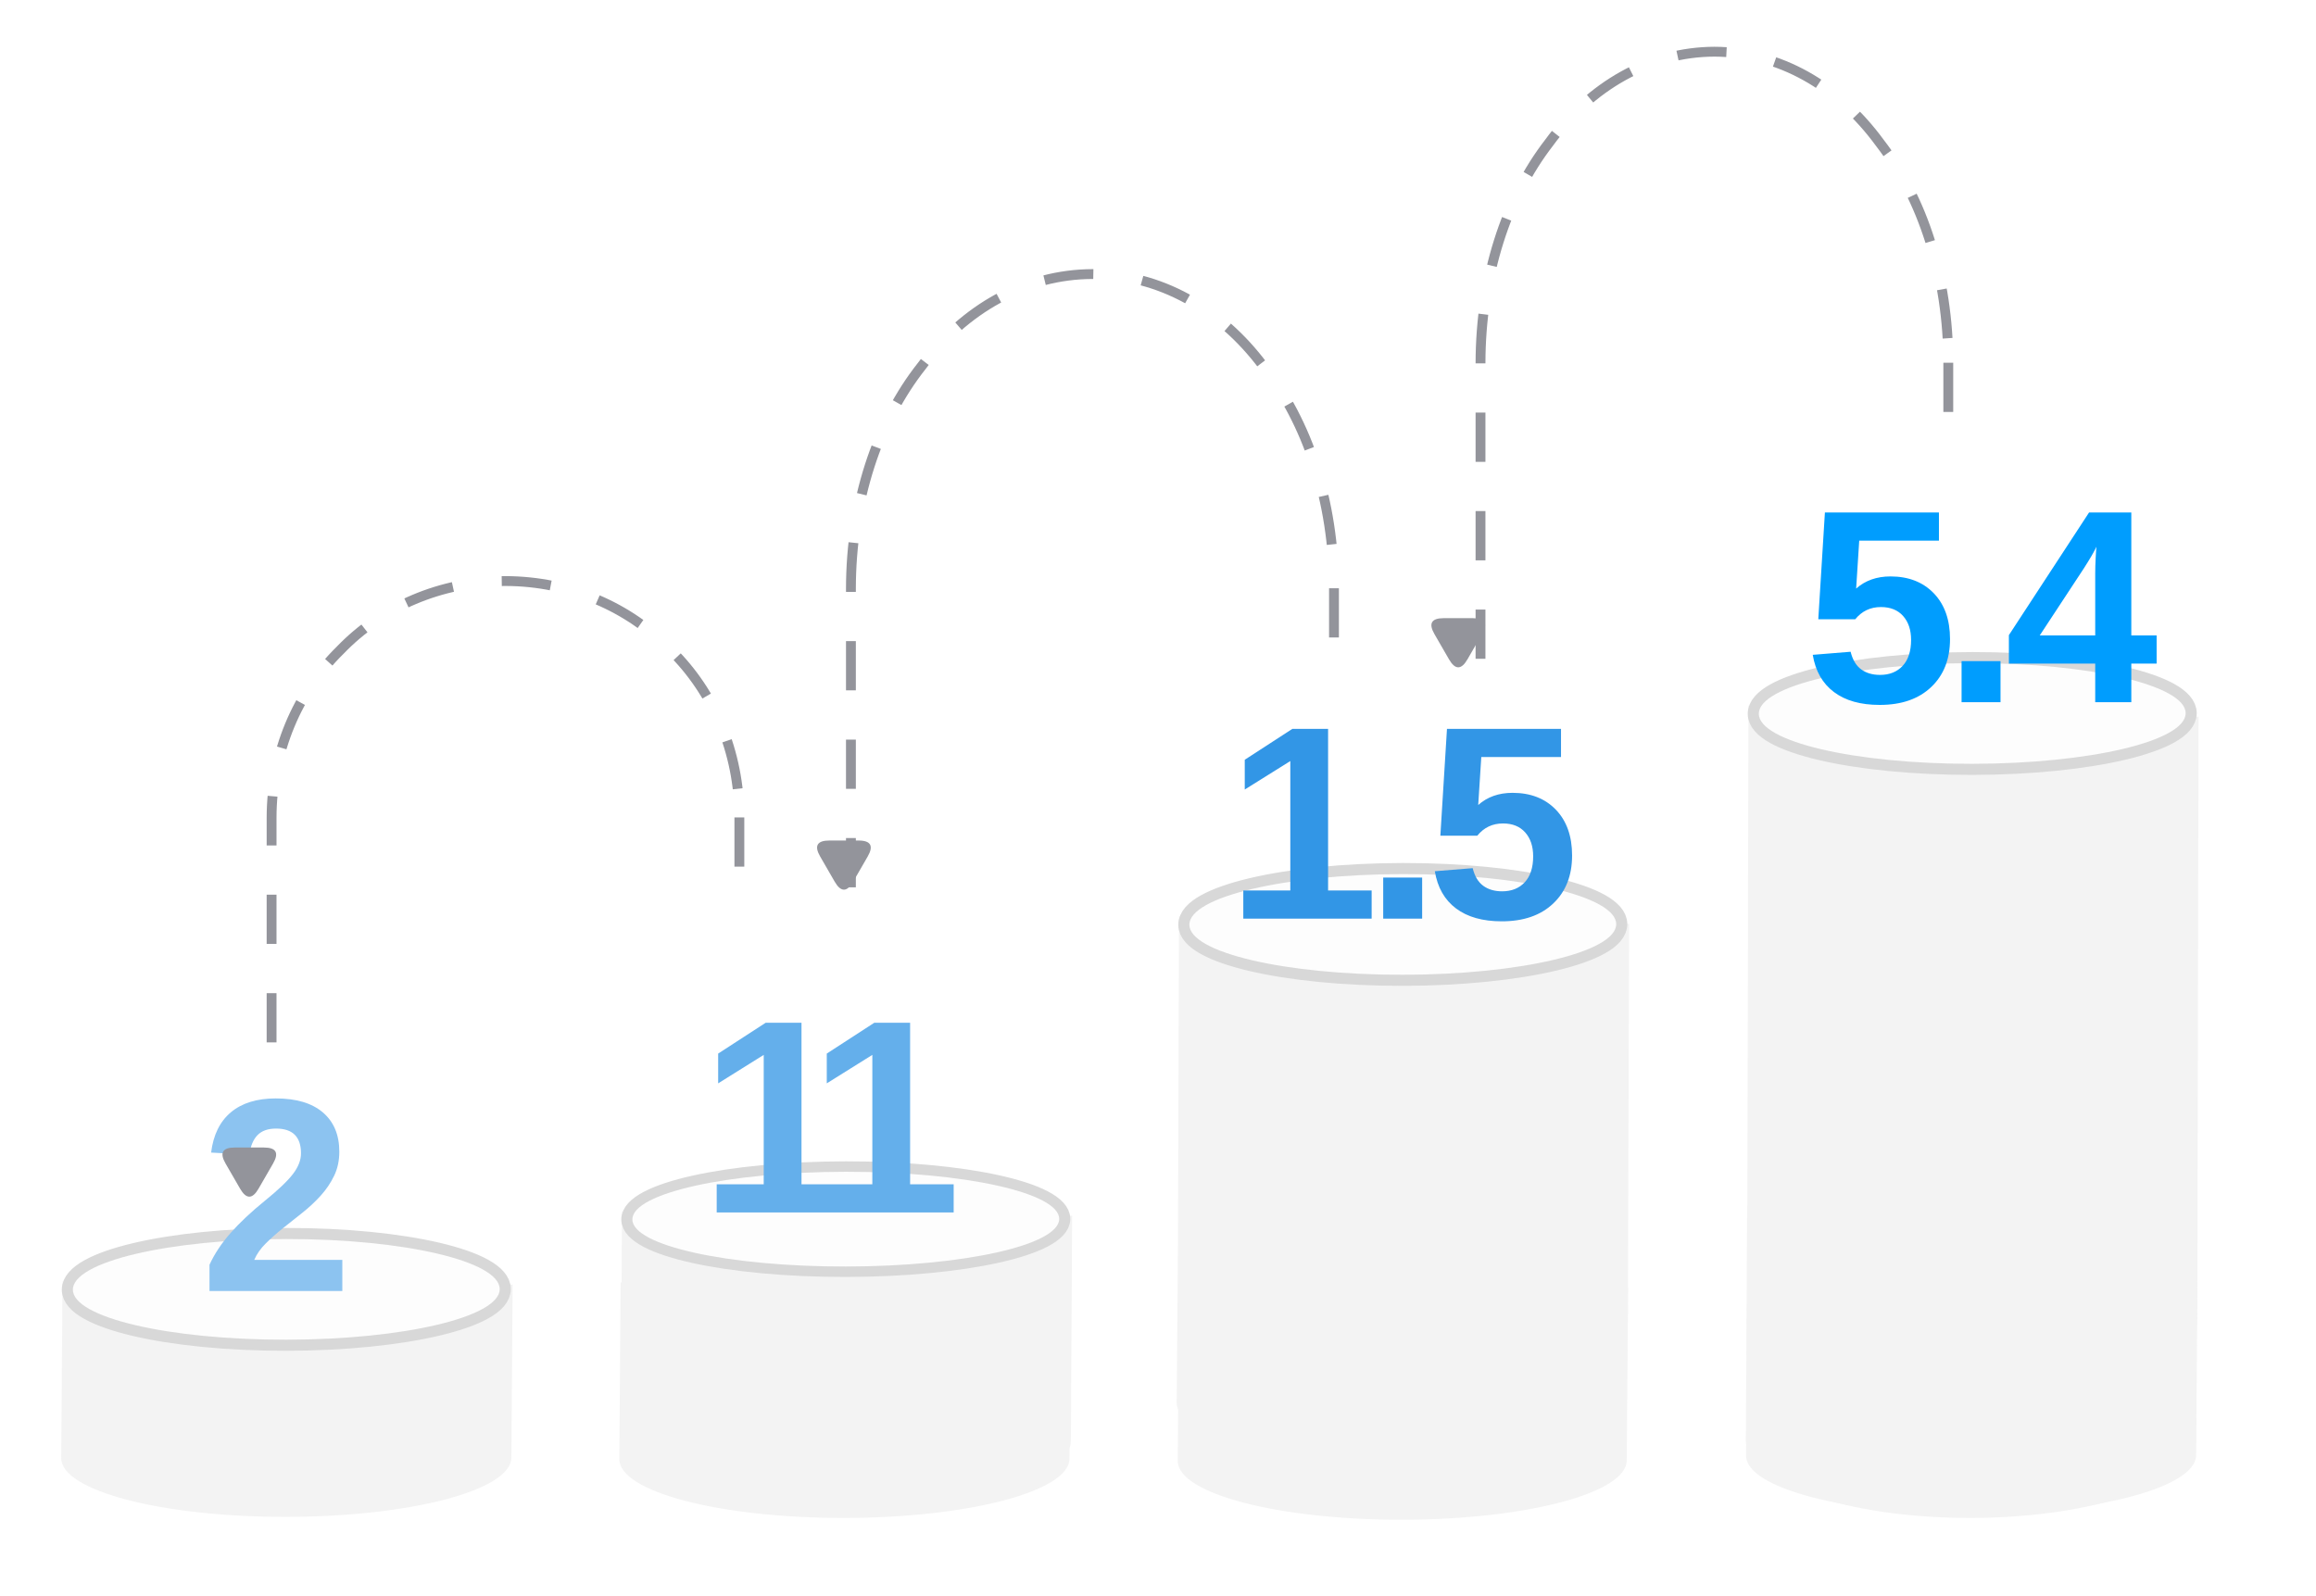
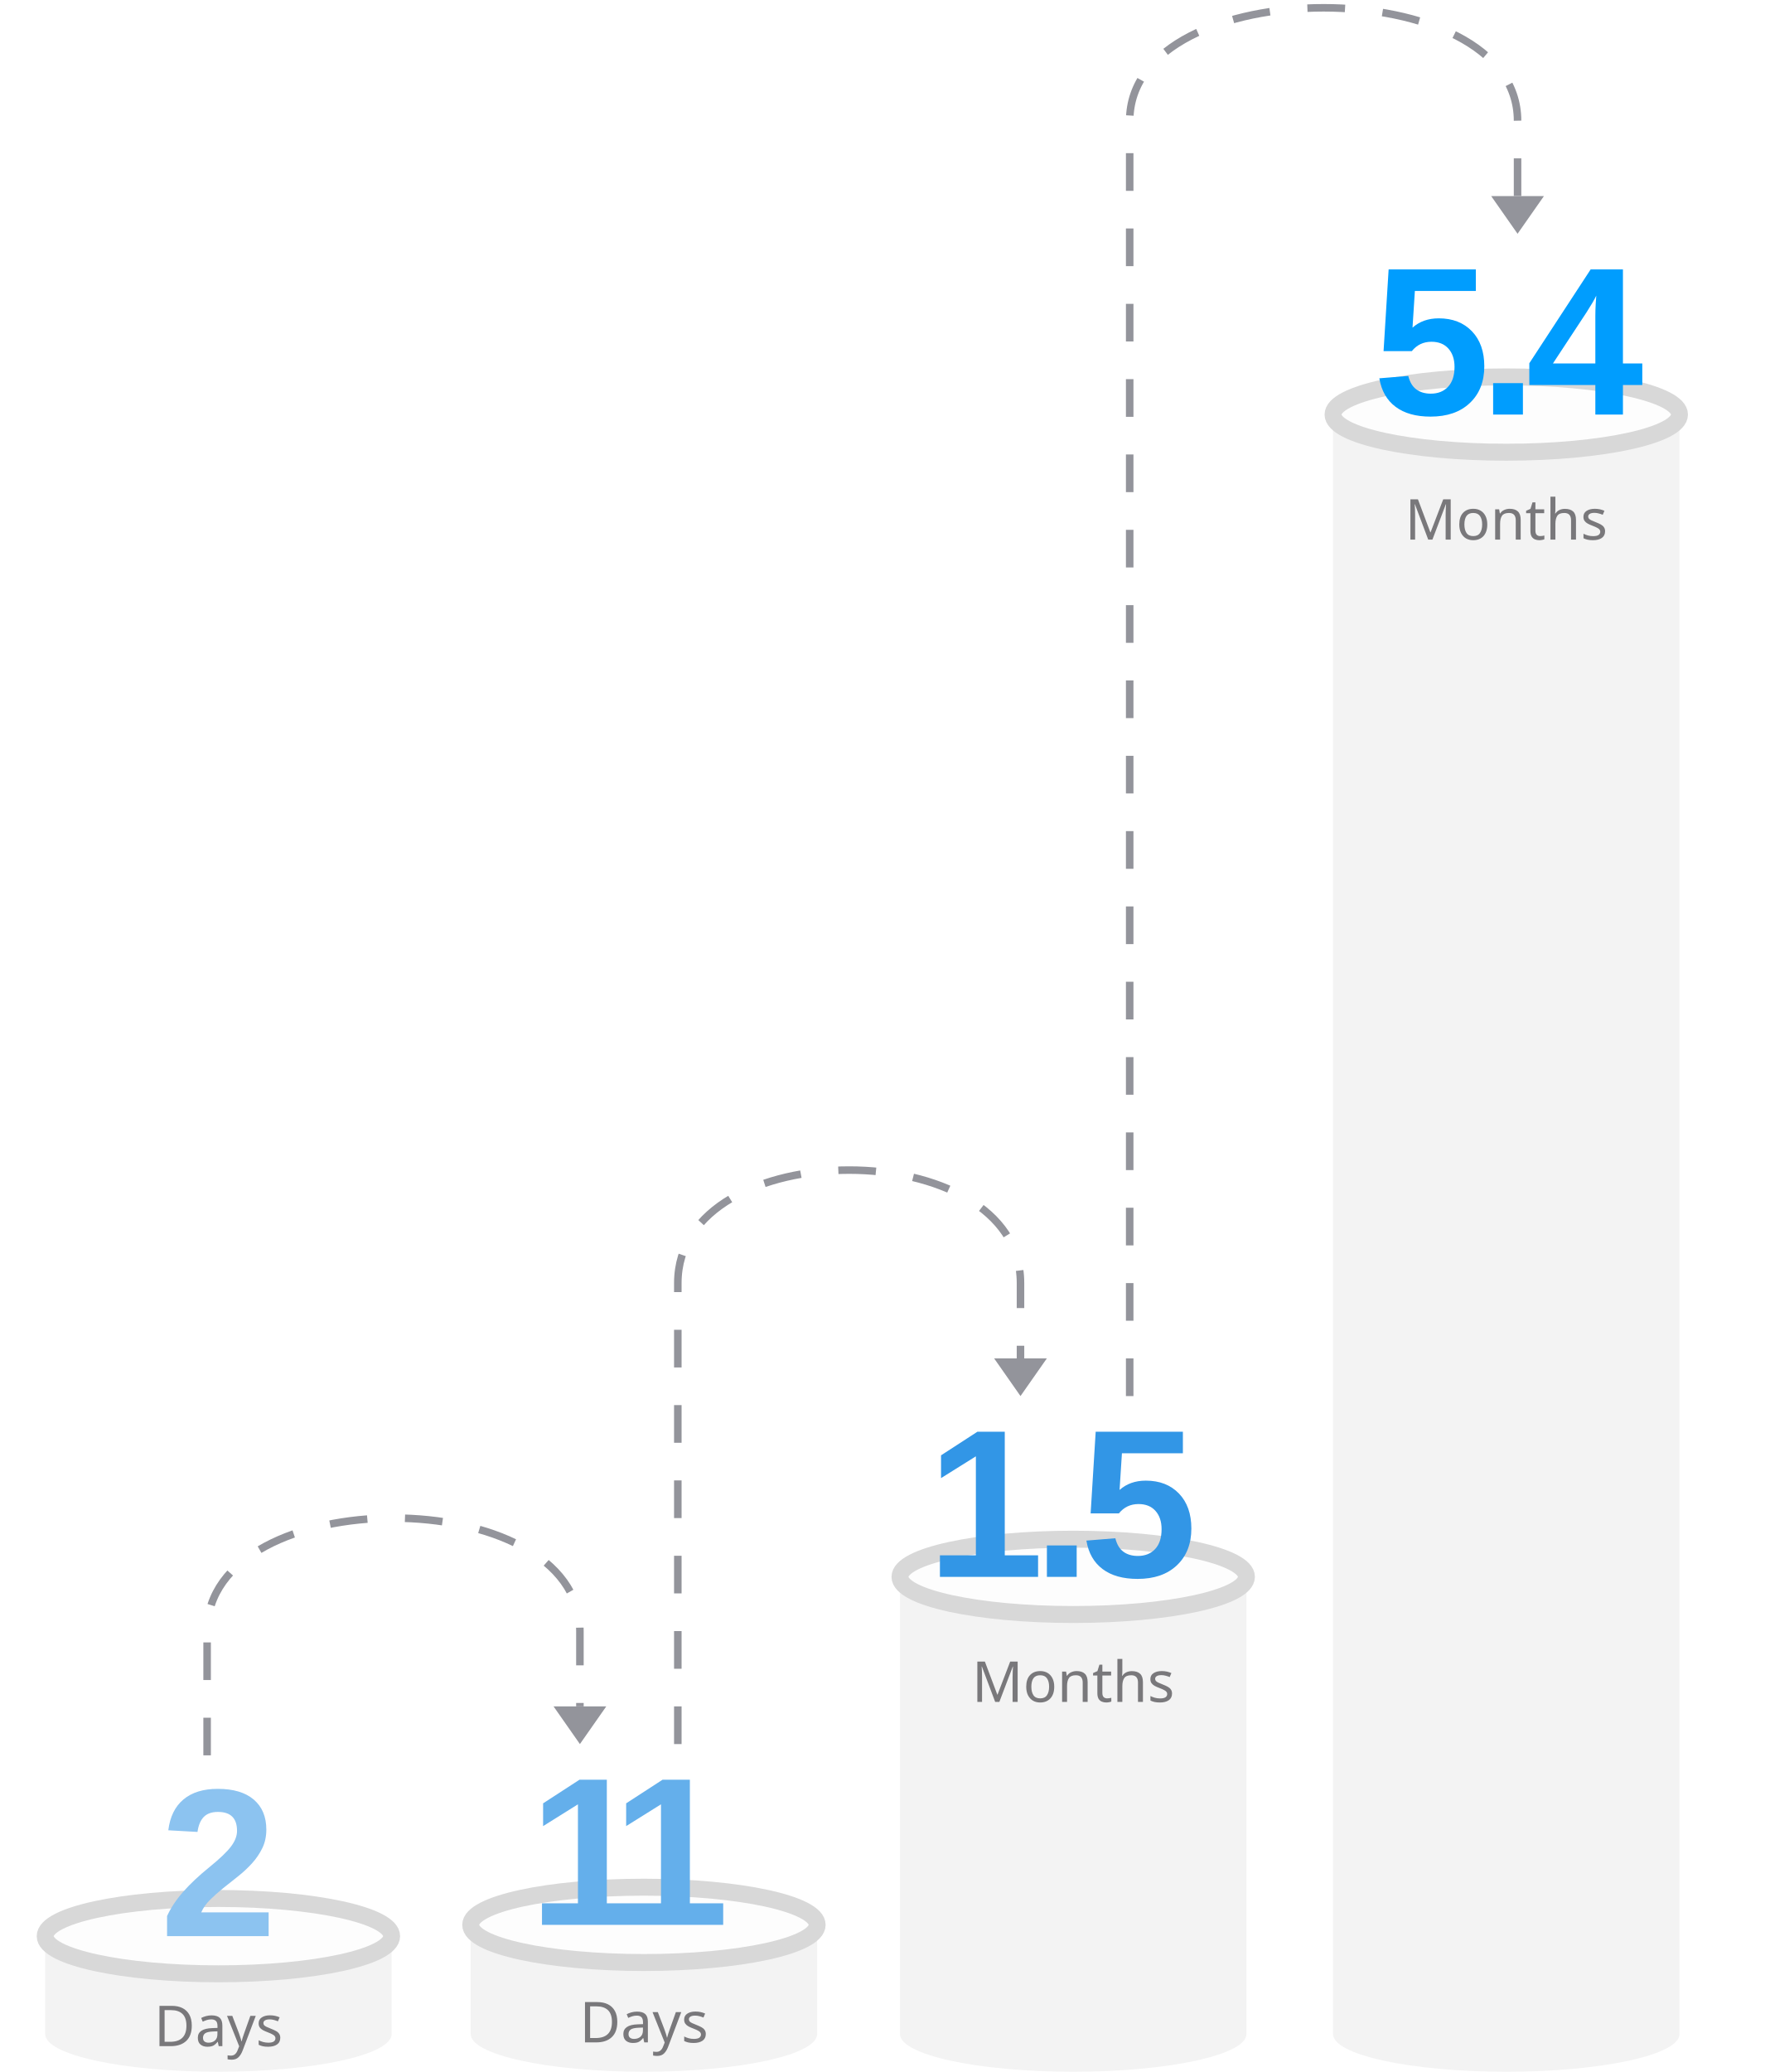
- <svg xmlns="http://www.w3.org/2000/svg" xmlns:ns1="https://boxy-svg.com" viewBox="10 82 470 324" width="434px" height="299px">
-   <defs>
-     <ns1:guide x="170.632" y="610.015" angle="90" />
-     <ns1:export>
-       <ns1:file format="svg" />
-     </ns1:export>
-     <ns1:guide x="266.156" y="591.196" angle="90" />
-     <ns1:guide x="316.896" y="390.357" angle="90" />
-     <ns1:guide x="379.001" y="-57.685" angle="90" />
-     <ns1:guide x="96.892" y="569.097" angle="90" />
-     <ns1:guide x="248.999" y="339.342" angle="0" />
-   </defs>
-   <g transform="matrix(1, 0, 0, 1, -0.258003, -15.39811)" style="">
-     <path style="fill: rgb(243, 243, 243); paint-order: fill; fill-rule: nonzero;" d="M 113.959 392.926 C 113.958 392.993 113.951 393.059 113.938 393.122 C 113.947 393.219 113.951 393.316 113.951 393.413 C 113.951 400.031 93.49 405.422 68.25 405.455 C 43.01 405.486 22.549 400.148 22.549 393.529 C 22.549 393.441 22.552 393.353 22.56 393.267 L 22.549 393.266 L 22.806 357.624 L 114.209 358.284 L 113.959 392.926 Z" />
-     <rect style="fill: rgb(255, 255, 255); transform-box: fill-box; transform-origin: 50% 50%; visibility: hidden;" height="67.604" transform="matrix(1, -0.000006, 0.000006, 1, 14.86012, -19.71617)" x="28.922" y="316.397" width="42.581" />
-     <ellipse style="stroke: rgb(216, 216, 216); paint-order: stroke; fill: rgb(253, 253, 253); stroke-width: 4.5px;" cx="68.25" cy="359.249" rx="43.336" ry="10.223" transform="matrix(0.999999, -0.001276, 0, 1.000001, 0, 0.087081)" />
-   </g>
-   <text style="fill: rgb(140, 195, 240); font-family: Arial; font-size: 56px; font-weight: 700; text-transform: capitalize; white-space: pre;" x="50.461" y="344.181">2</text>
-   <g transform="matrix(1, 0, 0, 1, 98.12574, 7.48779)" style="visibility: hidden;">
-     <path style="fill: rgb(243, 243, 243); paint-order: fill; fill-rule: nonzero;" transform="matrix(-0.007216, 0.999974, -0.999974, -0.007216, 478.9757, 148.2949)" d="M 198.749 363.471 H 216.57 A 17.822 45.699 0 0 1 234.392 409.17 V 409.17 A 17.822 45.699 0 0 1 216.57 454.868 H 198.749 A 0 0 0 0 1 198.749 454.868 V 363.471 A 0 0 0 0 1 198.749 363.471 Z" ns1:shape="rect 198.749 363.471 35.643 91.397 0 0 0 0 90 90 0 90 90 0 0 0 2@1e23a3a0" />
-     <ellipse style="stroke: rgb(216, 216, 216); paint-order: stroke; fill: rgb(253, 253, 253); stroke-width: 4.5px;" cx="68.25" cy="354.062" rx="45.701" ry="10.223" />
-   </g>
-   <path style="fill: rgb(243, 243, 243); paint-order: fill; fill-rule: nonzero; stroke-width: 1;" d="M 340.186 378.105 C 340.185 378.172 340.178 378.238 340.165 378.301 C 340.174 378.398 340.178 378.495 340.178 378.592 C 340.178 385.21 319.771 390.601 294.598 390.634 C 269.424 390.665 249.017 385.327 249.017 378.708 C 249.017 378.62 249.02 378.532 249.028 378.446 L 249.017 378.445 L 249.274 342.803 L 340.436 343.463 L 340.186 378.105 Z" />
-   <g transform="matrix(1, 0, 0, 0.94116, 113.353, -8.52202)" style="">
-     <path style="fill: rgb(243, 243, 243); paint-order: fill; fill-rule: nonzero;" d="M 113.959 406.242 C 113.958 406.334 113.951 406.425 113.938 406.512 C 113.947 406.646 113.951 406.779 113.951 406.912 C 113.951 407.512 113.862 408.104 113.69 408.688 L 113.678 410.415 C 113.677 410.486 113.67 410.556 113.657 410.623 C 113.666 410.726 113.67 410.829 113.67 410.932 C 113.67 417.964 93.209 423.692 67.969 423.727 C 42.729 423.76 22.268 418.088 22.268 411.055 C 22.268 410.962 22.271 410.868 22.279 410.777 L 22.268 410.776 L 22.525 372.906 L 22.726 372.908 L 22.806 357.624 L 114.209 358.532 Z" />
-     <ellipse style="stroke: rgb(216, 216, 216); paint-order: stroke; fill: rgb(253, 253, 253); stroke-width: 4.5px;" cx="68.25" cy="359.249" rx="43.336" ry="10.223" transform="matrix(0.999999, -0.001276, 0, 1.000001, 0, 0.087081)" />
-   </g>
-   <g transform="matrix(1, 0, 0, 1, 226.4579, -89.51311)" style="">
-     <path style="fill: rgb(243, 243, 243); paint-order: fill; fill-rule: nonzero;" d="M 113.959 438.355 C 113.958 438.508 113.951 438.659 113.938 438.803 C 113.947 439.025 113.951 439.246 113.951 439.469 C 113.951 440.027 113.923 440.581 113.868 441.131 L 113.749 455.963 C 113.748 456.023 113.741 456.082 113.728 456.138 C 113.737 456.225 113.741 456.312 113.741 456.399 C 113.741 462.336 93.28 467.171 68.04 467.201 C 42.8 467.229 22.339 462.44 22.339 456.503 C 22.339 456.424 22.342 456.346 22.35 456.268 L 22.339 456.267 L 22.596 424.343 L 22.806 357.624 L 114.209 359.134 L 113.959 438.355 Z" />
-     <ellipse style="stroke: rgb(216, 216, 216); paint-order: stroke; fill: rgb(253, 253, 253); stroke-width: 4.5px;" cx="68.25" cy="359.249" rx="43.336" ry="10.223" transform="matrix(0.999999, -0.001276, 0, 1.000001, 0, 0.087081)" />
-   </g>
-   <g transform="matrix(1, 0, 0, 1, 342.0881, -132.3532)" style="">
-     <path style="fill: rgb(243, 243, 243); paint-order: fill; fill-rule: nonzero;" d="M 113.959 479.246 C 113.958 479.477 113.951 479.703 113.938 479.921 C 113.947 480.256 113.951 480.589 113.951 480.923 C 113.951 481.998 113.905 483.064 113.816 484.119 L 113.697 506.01 C 113.696 506.099 113.689 506.186 113.676 506.27 C 113.685 506.399 113.689 506.527 113.689 506.656 C 113.689 515.433 93.228 522.582 67.988 522.626 C 42.748 522.667 22.287 515.588 22.287 506.81 C 22.287 506.693 22.29 506.576 22.298 506.462 L 22.287 506.461 L 22.544 459.193 L 22.593 459.193 L 22.806 357.624 L 114.209 359.898 Z" />
-     <ellipse style="stroke: rgb(216, 216, 216); paint-order: stroke; fill: rgb(253, 253, 253); stroke-width: 4.5px;" cx="68.25" cy="359.249" rx="43.336" ry="10.223" transform="matrix(0.999999, -0.001276, 0, 1.000001, 0, 0.087081)" />
-     <path style="fill: rgb(243, 243, 243); paint-order: fill; fill-rule: nonzero; stroke-width: 1;" d="M 113.725 509.373 C 113.724 509.44 113.717 509.505 113.704 509.568 C 113.713 509.665 113.717 509.762 113.717 509.859 C 113.717 516.461 93.259 521.84 68.024 521.873 C 42.787 521.904 22.33 516.578 22.33 509.974 C 22.33 509.887 22.333 509.799 22.341 509.713 L 22.33 509.712 L 22.588 474.152 L 113.976 474.81 L 113.725 509.373 Z" />
-   </g>
-   <rect style="fill: rgb(255, 255, 255); stroke-width: 1; transform-origin: 74.876px 350.199px; visibility: hidden;" height="67.604" transform="matrix(1, -0.000006, 0.000006, 1, 107.7283, -52.37258)" x="43.127" y="316.397" width="63.496" />
-   <text style="fill: rgb(100, 175, 235); font-family: Arial; font-size: 56px; font-weight: 700; letter-spacing: -6px; text-transform: capitalize; white-space: pre;" x="151.858" y="328.23">11</text>
-   <rect style="fill: rgb(255, 255, 255); stroke-width: 1; transform-origin: 94.871px 350.199px; visibility: hidden;" height="67.604" transform="matrix(1, -0.000006, 0.000006, 1, 200.4547, -113.7649)" x="54.644" y="316.397" width="80.452" />
-   <text style="fill: rgb(50, 150, 230); font-family: Arial; font-size: 56px; font-weight: 700; letter-spacing: -3px; text-transform: capitalize; white-space: pre;" x="258.788" y="268.558">1.5</text>
-   <rect style="fill: rgb(255, 255, 255); stroke-width: 1; transform-origin: 94.871px 350.199px; visibility: hidden;" height="67.604" transform="matrix(1, -0.000006, 0.000006, 1, 315.6406, -156.8596)" x="54.644" y="316.397" width="80.452" />
-   <text style="fill: rgb(0, 157, 254); font-family: Arial; font-size: 56px; font-weight: 700; letter-spacing: -3px; text-transform: capitalize; white-space: pre;" x="376.236" y="224.61">5.4</text>
-   <text style="fill: rgb(121, 120, 123); font-family: &quot;Arial Black&quot;; font-size: 15px; text-transform: uppercase; white-space: pre;" x="45.101" y="379.136" />
-   <text style="fill: rgb(121, 120, 123); font-family: &quot;Arial Black&quot;; font-size: 15px; text-transform: uppercase; white-space: pre; stroke-width: 1;" x="159.065" y="368.461" />
-   <text style="fill: rgb(121, 120, 123); font-family: &quot;Arial Black&quot;; font-size: 15px; text-transform: uppercase; white-space: pre; stroke-width: 1;" x="259.359" y="335.953" />
-   <text style="fill: rgb(121, 120, 123); font-family: &quot;Arial Black&quot;; font-size: 15px; text-transform: uppercase; white-space: pre; stroke-width: 1;" x="374.364" y="315.061" />
-   <g transform="matrix(1, 0, 0, 1, -0.150303, -2.34715)">
-     <path d="M 160.143 250.35 L 160.143 262.059 M 65.154 296.042 L 65.155 250.421 C 65.17 237.097 70.371 224.946 79.068 216.406 C 87.512 207.617 99.496 202.383 112.651 202.348 C 125.807 202.382 137.789 207.619 146.234 216.408 C 154.931 224.949 160.129 237.026 160.143 250.35" style="fill: none; stroke-dasharray: 10; stroke: rgb(147, 148, 155); stroke-width: 2px;" />
-     <path d="M 87.895 59.719 Q 89.771 56.469 91.647 59.719 L 94.596 64.826 Q 96.472 68.076 92.719 68.076 L 86.823 68.076 Q 83.07 68.076 84.946 64.826 Z" ns1:shape="triangle 83.07 56.469 13.402 11.607 0.5 0.28 1@a4edf3b2" style="fill: rgb(147, 148, 155); transform-box: fill-box; transform-origin: 50% 50%;" transform="matrix(0.49998, 0.866037, -0.866037, 0.49998, 71.35409, 211.4096)" />
-   </g>
-   <g transform="matrix(1, 0, 0, 1, 120.5922, -64.69255)">
-     <path d="M 160.143 266.155 L 160.143 281.72 M 62.052 326.892 L 62.053 266.25 C 62.068 248.539 67.439 232.387 76.42 221.035 C 85.14 209.352 97.515 202.395 111.1 202.348 C 124.686 202.393 137.059 209.355 145.78 221.037 C 154.761 232.391 160.129 248.444 160.143 266.155" style="fill: none; stroke-dasharray: 10; stroke: rgb(147, 148, 155); stroke-width: 2px;" />
-     <path d="M 87.895 59.719 Q 89.771 56.469 91.647 59.719 L 94.596 64.826 Q 96.472 68.076 92.719 68.076 L 86.823 68.076 Q 83.07 68.076 84.946 64.826 Z" ns1:shape="triangle 83.07 56.469 13.402 11.607 0.5 0.28 1@a4edf3b2" style="fill: rgb(147, 148, 155); transform-box: fill-box; transform-origin: 50% 50%;" transform="matrix(0.49998, 0.866037, -0.866037, 0.49998, 71.35409, 211.4096)" />
-   </g>
-   <g transform="matrix(1, 0, 0, 1, 245.3342, -109.8493)">
-     <path d="M 160.143 265.514 L 160.143 280.922 M 65.154 325.641 L 65.155 265.608 C 65.17 248.075 70.371 232.085 79.068 220.847 C 87.512 209.282 99.496 202.394 112.651 202.348 C 125.807 202.393 137.789 209.284 146.234 220.85 C 154.931 232.089 160.129 247.981 160.143 265.514" style="fill: none; stroke-dasharray: 10; stroke: rgb(147, 148, 155); stroke-width: 2px;" />
-     <path d="M 87.895 59.719 Q 89.771 56.469 91.647 59.719 L 94.596 64.826 Q 96.472 68.076 92.719 68.076 L 86.823 68.076 Q 83.07 68.076 84.946 64.826 Z" ns1:shape="triangle 83.07 56.469 13.402 11.607 0.5 0.28 1@a4edf3b2" style="fill: rgb(147, 148, 155); transform-box: fill-box; transform-origin: 50% 50%;" transform="matrix(0.49998, 0.866037, -0.866037, 0.49998, 71.35409, 211.4096)" />
-   </g>
+ <svg xmlns="http://www.w3.org/2000/svg" viewBox="10 -150 470 550" width="434" height="508">
+   <path d="M 22 364 L 22 390 A 46 10 0 0 0 114 390 L 114 364 Z" fill="rgb(243, 243, 243)" />
+   <ellipse cx="68" cy="364" rx="46" ry="10" fill="rgb(253, 253, 253)" stroke="rgb(216, 216, 216)" stroke-width="4.5" />
+   <text x="68" y="364" text-anchor="middle" style="fill: rgb(140, 195, 240); font-family: Arial; font-size: 56px; font-weight: 700; font-variant-numeric: tabular-nums; text-transform: capitalize; white-space: pre;">2</text>
+   <text x="68" y="388" text-anchor="middle" dominant-baseline="middle" style="fill: rgb(121, 120, 123); font-family: 'Arial Black'; font-size: 15px; text-transform: uppercase;">Days</text>
+   <path d="M 135 361 L 135 390 A 46 10 0 0 0 227 390 L 227 361 Z" fill="rgb(243, 243, 243)" />
+   <ellipse cx="181" cy="361" rx="46" ry="10" fill="rgb(253, 253, 253)" stroke="rgb(216, 216, 216)" stroke-width="4.5" />
+   <text x="177" y="361" text-anchor="middle" style="fill: rgb(100, 175, 235); font-family: Arial; font-size: 56px; font-weight: 700; letter-spacing: -6px; font-variant-numeric: tabular-nums; text-transform: capitalize; white-space: pre;">11</text>
+   <text x="181" y="387" text-anchor="middle" dominant-baseline="middle" style="fill: rgb(121, 120, 123); font-family: 'Arial Black'; font-size: 15px; text-transform: uppercase;">Days</text>
+   <path d="M 249 268.6 L 249 390 A 46 10 0 0 0 341 390 L 341 268.6 Z" fill="rgb(243, 243, 243)" />
+   <ellipse cx="295" cy="268.6" rx="46" ry="10" fill="rgb(253, 253, 253)" stroke="rgb(216, 216, 216)" stroke-width="4.5" />
+   <text x="292" y="268.6" text-anchor="middle" style="fill: rgb(50, 150, 230); font-family: Arial; font-size: 56px; font-weight: 700; letter-spacing: -3px; font-variant-numeric: tabular-nums; text-transform: capitalize; white-space: pre;">1.5</text>
+   <text x="295" y="296.6" text-anchor="middle" dominant-baseline="middle" style="fill: rgb(121, 120, 123); font-family: 'Arial Black'; font-size: 15px; text-transform: uppercase;">Months</text>
+   <path d="M 364 -40 L 364 390 A 46 10 0 0 0 456 390 L 456 -40 Z" fill="rgb(243, 243, 243)" />
+   <ellipse cx="410" cy="-40" rx="46" ry="10" fill="rgb(253, 253, 253)" stroke="rgb(216, 216, 216)" stroke-width="4.5" />
+   <text x="410.5" y="-40" text-anchor="middle" style="fill: rgb(0, 157, 254); font-family: Arial; font-size: 56px; font-weight: 700; letter-spacing: -3px; font-variant-numeric: tabular-nums; text-transform: capitalize; white-space: pre;">5.4</text>
+   <text x="410" y="-12" text-anchor="middle" dominant-baseline="middle" style="fill: rgb(121, 120, 123); font-family: 'Arial Black'; font-size: 15px; text-transform: uppercase;">Months</text>
+   <path d="M 65 316 L 65 283 C 65 243 164 243 164 283 L 164 303" fill="none" stroke="rgb(147, 148, 155)" stroke-width="2" stroke-dasharray="10" />
+   <polygon points="157,303 171,303 164,313" fill="rgb(147, 148, 155)" />
+   <path d="M 190 313 L 190 190.6 C 190 150.6 281 150.6 281 190.6 L 281 210.6" fill="none" stroke="rgb(147, 148, 155)" stroke-width="2" stroke-dasharray="10" />
+   <polygon points="274,210.6 288,210.6 281,220.6" fill="rgb(147, 148, 155)" />
+   <path d="M 310 220.6 L 310 -118 C 310 -158 413 -158 413 -118 L 413 -98" fill="none" stroke="rgb(147, 148, 155)" stroke-width="2" stroke-dasharray="10" />
+   <polygon points="406,-98 420,-98 413,-88" fill="rgb(147, 148, 155)" />
</svg>
